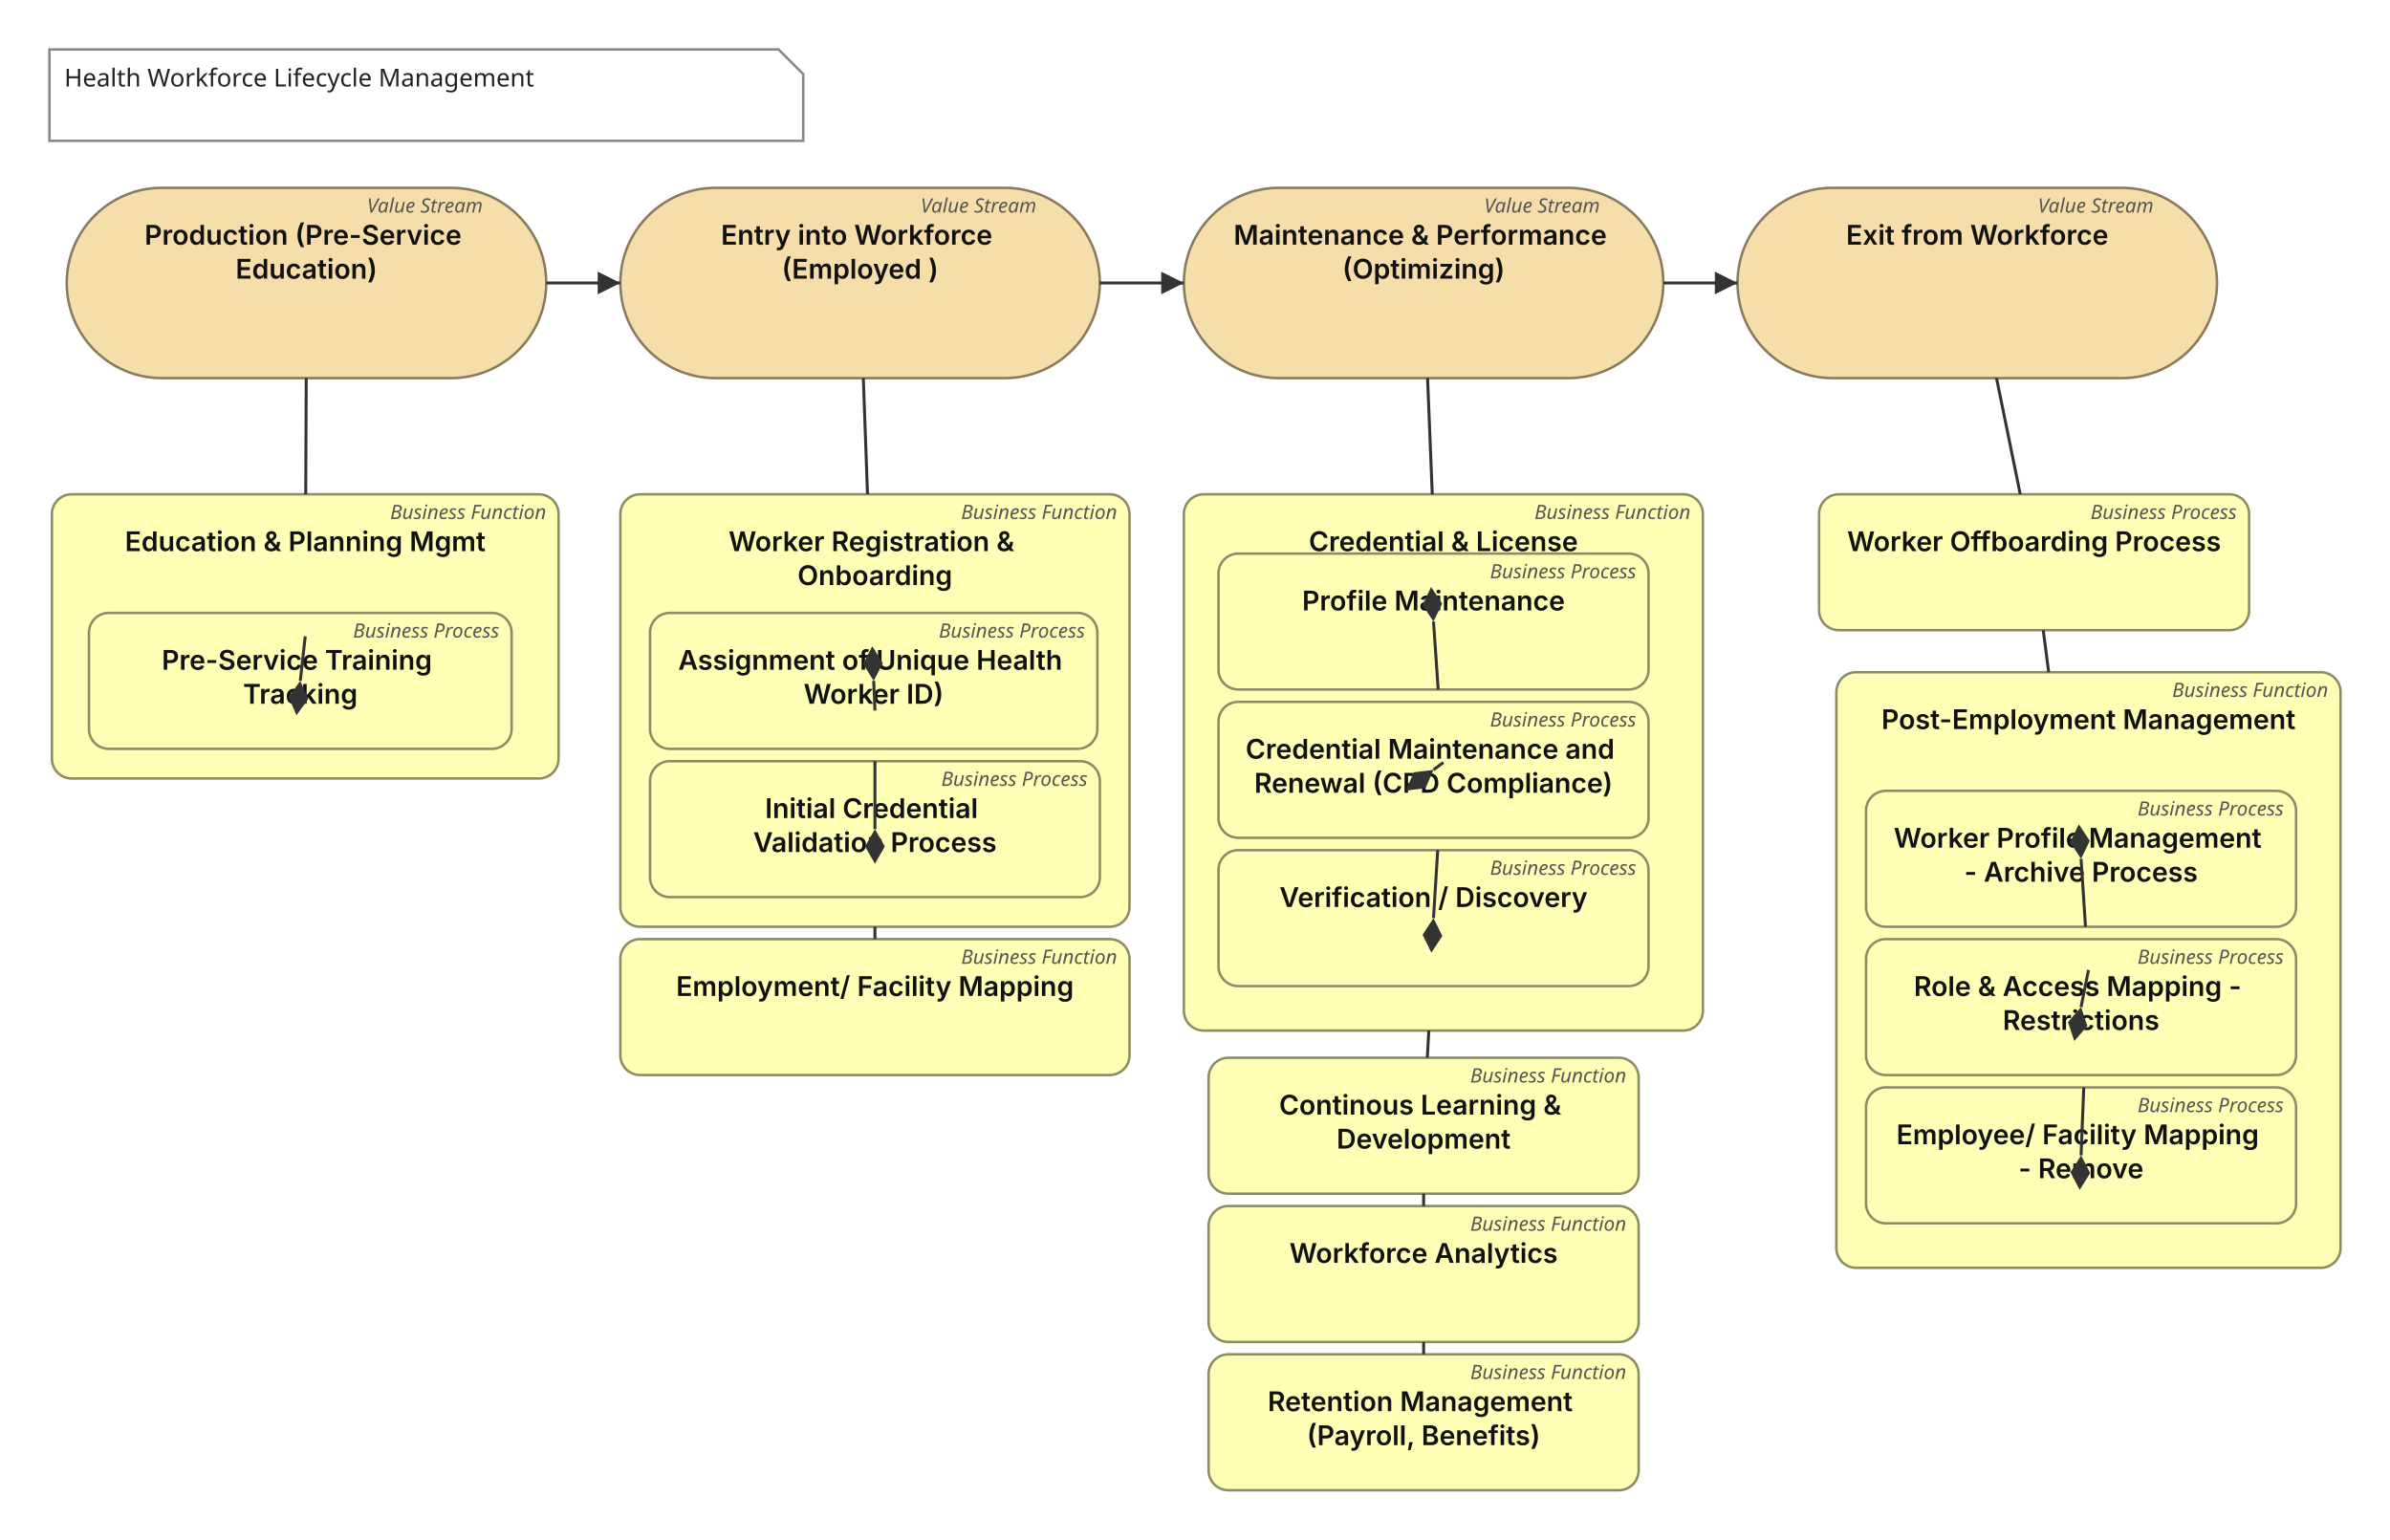
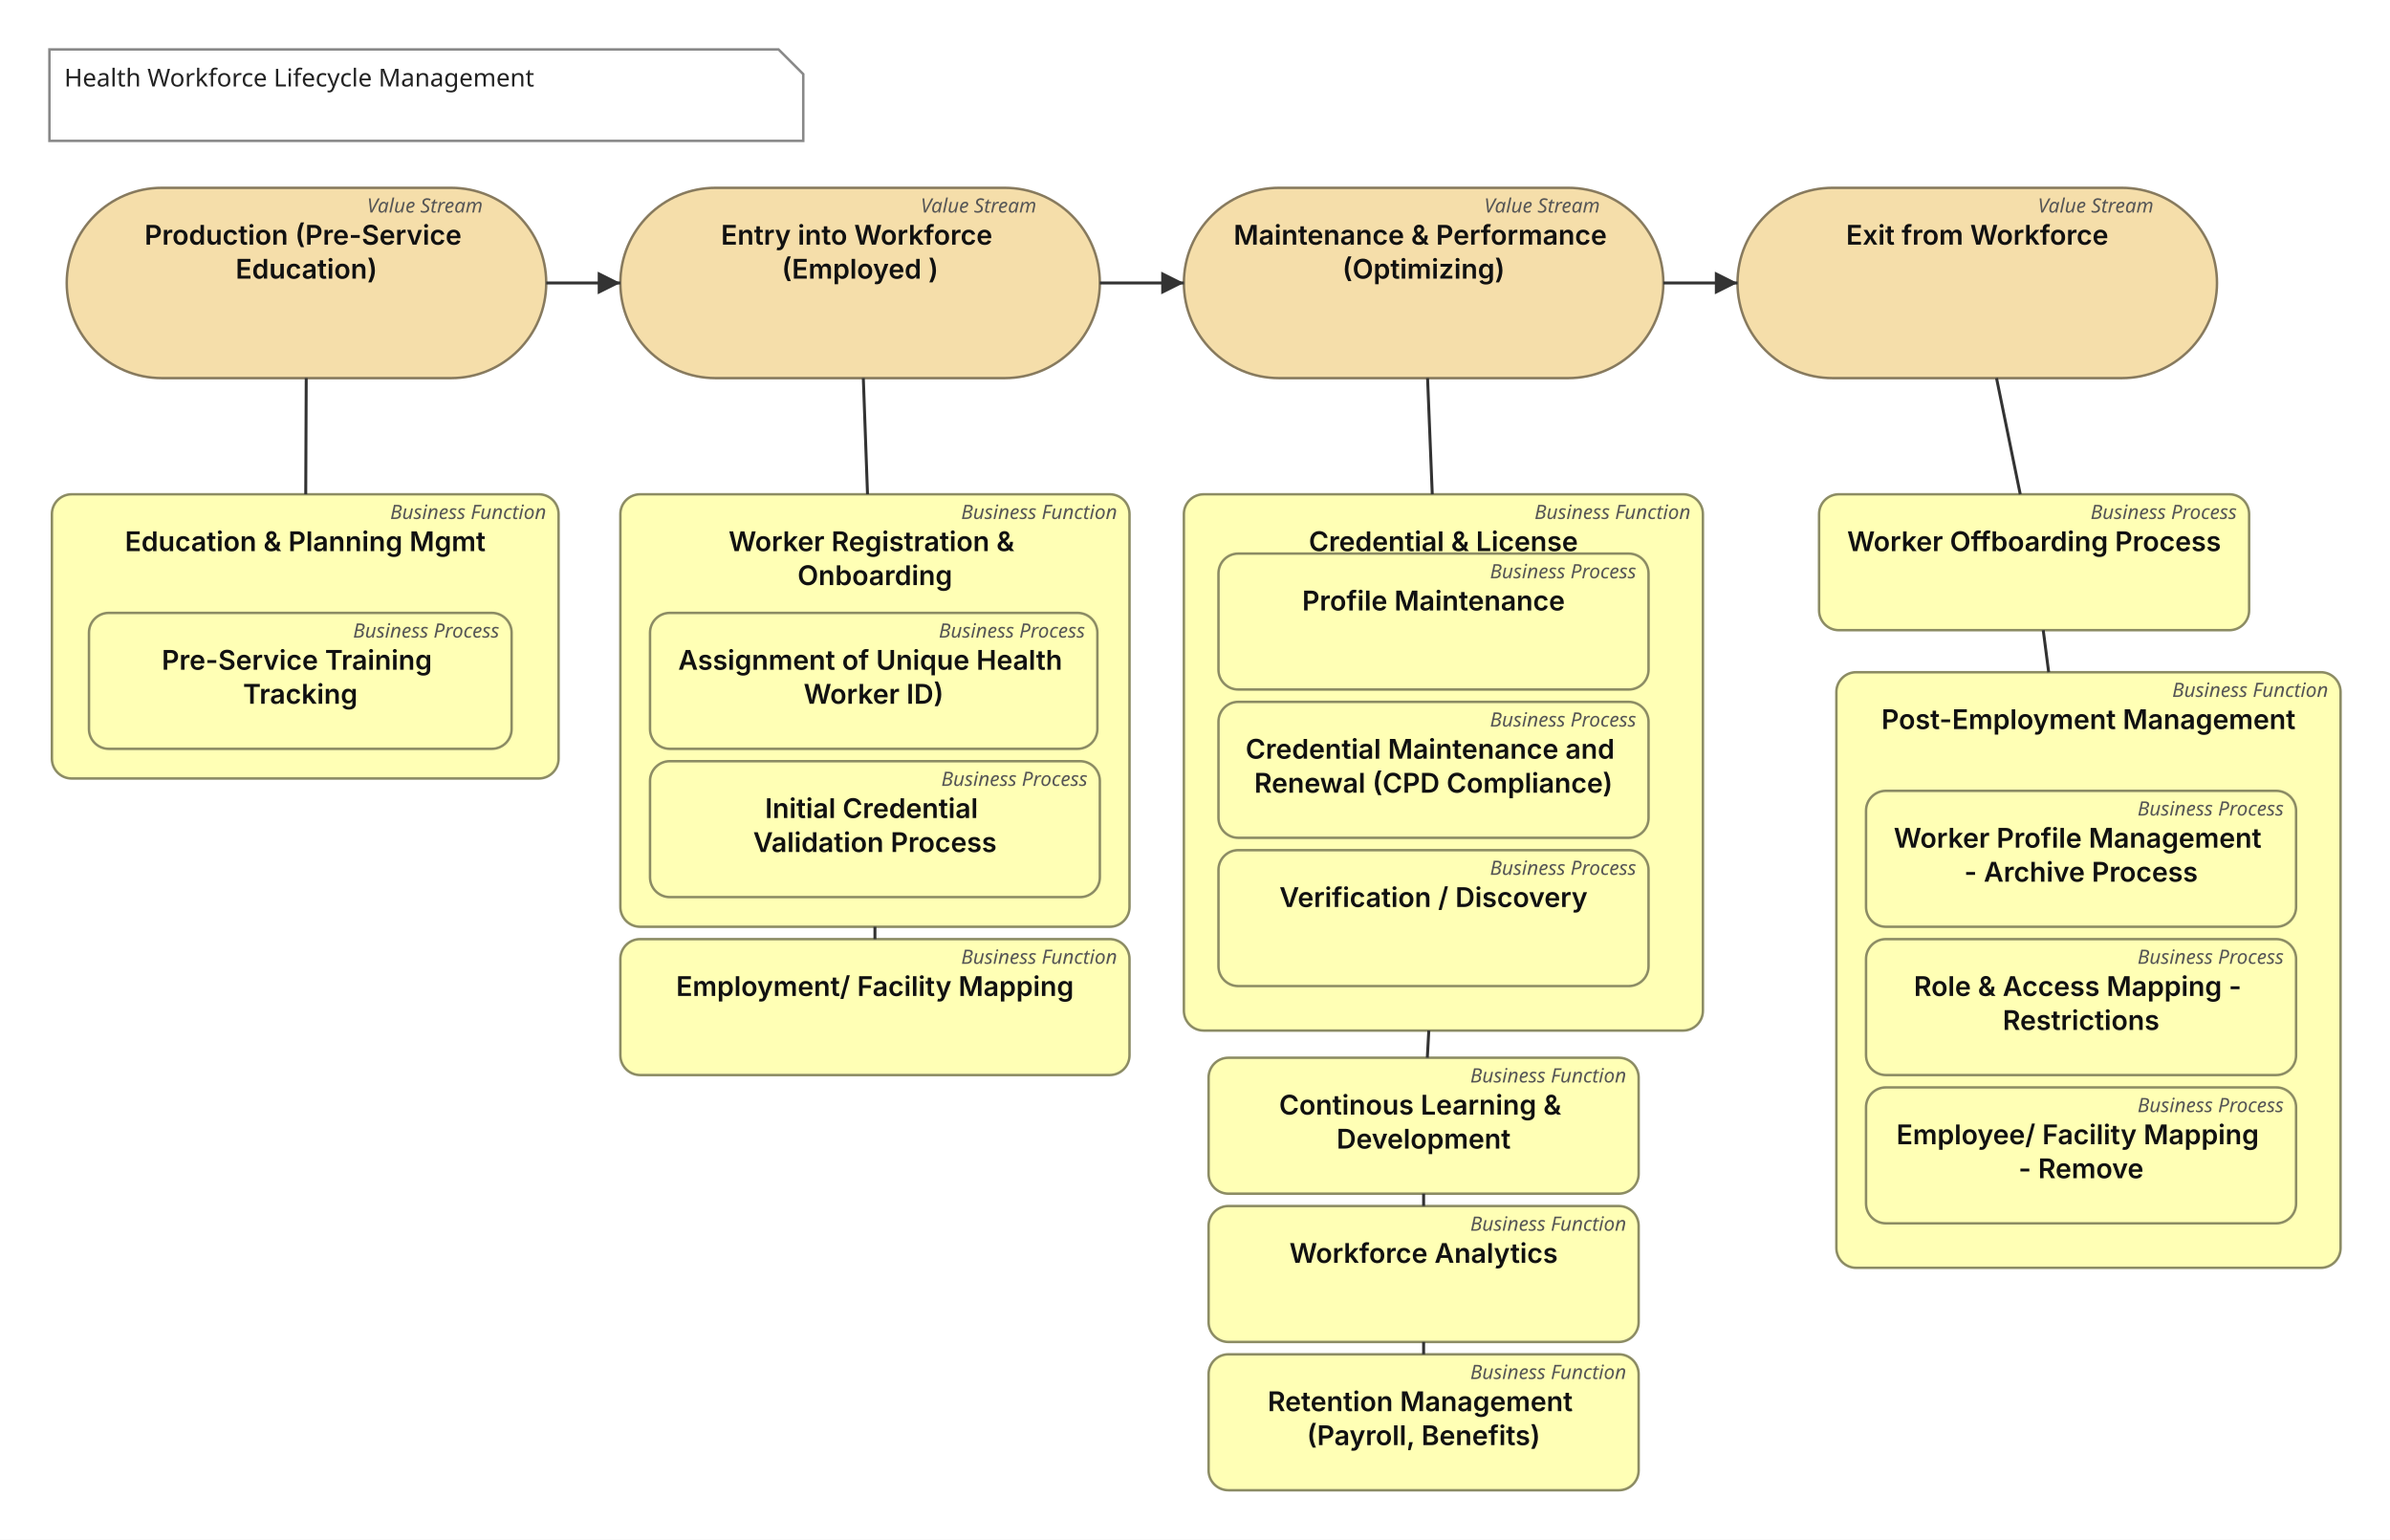
<svg xmlns="http://www.w3.org/2000/svg" viewBox="176 316 967 623" width="967" height="623" role="img" aria-labelledby="av-title">
  <style>
.av-name{font:600 11px system-ui,-apple-system,"Segoe UI",sans-serif;fill:#111}
.av-type{font:italic 8px system-ui,sans-serif;fill:#555}
.av-group{font:600 11px system-ui,sans-serif;fill:#333}
.av-note{font:10px system-ui,sans-serif;fill:#222}
.av-rel{font:9px system-ui,sans-serif;fill:#333;paint-order:stroke;stroke:#fff;stroke-width:3px}
a:hover rect,a:hover polygon,a:focus rect,a:focus polygon{stroke:#06c;stroke-width:2.5}
</style>
  <defs>
    <marker id="arrow-open" viewBox="0 0 12 12" refX="11" refY="6" markerWidth="11" markerHeight="11" orient="auto-start-reverse" markerUnits="userSpaceOnUse">
      <path d="M1 1 L11 6 L1 11" fill="none" stroke="#333" stroke-width="1.3" />
    </marker>
    <marker id="arrow-filled" viewBox="0 0 12 12" refX="11" refY="6" markerWidth="11" markerHeight="11" orient="auto-start-reverse" markerUnits="userSpaceOnUse">
      <path d="M1 1 L11 6 L1 11 Z" fill="#333" />
    </marker>
    <marker id="arrow-small" viewBox="0 0 10 10" refX="9" refY="5" markerWidth="8" markerHeight="8" orient="auto-start-reverse" markerUnits="userSpaceOnUse">
      <path d="M1 1 L9 5 L1 9" fill="none" stroke="#333" stroke-width="1.2" />
    </marker>
    <marker id="triangle-hollow" viewBox="0 0 14 14" refX="13" refY="7" markerWidth="13" markerHeight="13" orient="auto-start-reverse" markerUnits="userSpaceOnUse">
      <path d="M1 1 L13 7 L1 13 Z" fill="#fff" stroke="#333" stroke-width="1.2" />
    </marker>
    <marker id="diamond-filled" viewBox="0 0 16 10" refX="1" refY="5" markerWidth="16" markerHeight="10" orient="auto-start-reverse" markerUnits="userSpaceOnUse">
      <path d="M1 5 L8 1 L15 5 L8 9 Z" fill="#333" />
    </marker>
    <marker id="diamond-hollow" viewBox="0 0 16 10" refX="1" refY="5" markerWidth="16" markerHeight="10" orient="auto-start-reverse" markerUnits="userSpaceOnUse">
      <path d="M1 5 L8 1 L15 5 L8 9 Z" fill="#fff" stroke="#333" stroke-width="1.2" />
    </marker>
    <marker id="dot" viewBox="0 0 8 8" refX="4" refY="4" markerWidth="7" markerHeight="7" orient="auto" markerUnits="userSpaceOnUse">
      <circle cx="4" cy="4" r="3.2" fill="#333" />
    </marker>
    <pattern id="missing" width="8" height="8" patternUnits="userSpaceOnUse" patternTransform="rotate(45)">
      <rect width="8" height="8" fill="#fff" />
      <line x1="0" y1="0" x2="0" y2="8" stroke="#d33" stroke-width="2" />
    </pattern>
  </defs>
  <rect x="176" y="316" width="967" height="623" fill="#fff" />
  <a href="../../../en/dpi-h-ra/archimate/0.2.0-draft.1/elements/id-8d74939be8374ac0b783567d362b7c6a/" target="_top">
    <rect x="203" y="392" width="194" height="77" rx="38.5" fill="#f5deaa" stroke="#877a5e" stroke-width="1" />
    <text class="av-type" x="371.333" y="402" text-anchor="end">Value Stream</text>
    <text class="av-name" x="300" y="415" text-anchor="middle">
      <tspan x="300" dy="0">Production (Pre-Service</tspan>
      <tspan x="300" dy="13.75">Education)</tspan>
    </text>
  </a>
  <g class="av-n">
    <polygon points="196,336 491,336 501,346 501,373 196,373" fill="#ffffff" stroke="#888" />
    <text class="av-note" x="202" y="351">
      <tspan x="202" dy="0">Health Workforce Lifecycle Management</tspan>
    </text>
  </g>
  <a href="../../../en/dpi-h-ra/archimate/0.2.0-draft.1/elements/id-ca900f2ee57741f8a26561c90c2970bb/" target="_top">
    <rect x="427" y="392" width="194" height="77" rx="38.5" fill="#f5deaa" stroke="#877a5e" stroke-width="1" />
    <text class="av-type" x="595.333" y="402" text-anchor="end">Value Stream</text>
    <text class="av-name" x="524" y="415" text-anchor="middle">
      <tspan x="524" dy="0">Entry into Workforce</tspan>
      <tspan x="524" dy="13.75">(Employed )</tspan>
    </text>
  </a>
  <a href="../../../en/dpi-h-ra/archimate/0.2.0-draft.1/elements/id-75e26f5282c348b5b90d9231ba53ea61/" target="_top">
    <rect x="655" y="392" width="194" height="77" rx="38.5" fill="#f5deaa" stroke="#877a5e" stroke-width="1" />
    <text class="av-type" x="823.333" y="402" text-anchor="end">Value Stream</text>
    <text class="av-name" x="752" y="415" text-anchor="middle">
      <tspan x="752" dy="0">Maintenance &amp; Performance</tspan>
      <tspan x="752" dy="13.75">(Optimizing)</tspan>
    </text>
  </a>
  <a href="../../../en/dpi-h-ra/archimate/0.2.0-draft.1/elements/id-8a3042d52a1d45ac929156edd4f1dc66/" target="_top">
    <rect x="879" y="392" width="194" height="77" rx="38.5" fill="#f5deaa" stroke="#877a5e" stroke-width="1" />
    <text class="av-type" x="1047.333" y="402" text-anchor="end">Value Stream</text>
    <text class="av-name" x="976" y="415" text-anchor="middle">
      <tspan x="976" dy="0">Exit from Workforce</tspan>
    </text>
  </a>
  <a href="../../../en/dpi-h-ra/archimate/0.2.0-draft.1/elements/id-86061a2d378140acbc7363f74a91866e/" target="_top">
    <rect x="912" y="516" width="174" height="55" rx="8" fill="#ffffb5" stroke="#8c8c64" stroke-width="1" />
    <text class="av-type" x="1081" y="526" text-anchor="end">Business Process</text>
    <text class="av-name" x="999" y="539" text-anchor="middle">
      <tspan x="999" dy="0">Worker Offboarding Process</tspan>
    </text>
  </a>
  <a href="../../../en/dpi-h-ra/archimate/0.2.0-draft.1/elements/id-3f74221e475e4cdd905922d72a288329/" target="_top">
    <rect x="427" y="516" width="206" height="175" rx="8" fill="#ffffb5" stroke="#8c8c64" stroke-width="1" />
    <text class="av-type" x="628" y="526" text-anchor="end">Business Function</text>
    <text class="av-name" x="530" y="539" text-anchor="middle">
      <tspan x="530" dy="0">Worker Registration &amp;</tspan>
      <tspan x="530" dy="13.75">Onboarding</tspan>
    </text>
  </a>
  <a href="../../../en/dpi-h-ra/archimate/0.2.0-draft.1/elements/id-c553baa06a0e42e6939177f077be5f25/" target="_top">
    <rect x="439" y="564" width="181" height="55" rx="8" fill="#ffffb5" stroke="#8c8c64" stroke-width="1" />
    <text class="av-type" x="615" y="574" text-anchor="end">Business Process</text>
    <text class="av-name" x="529.5" y="587" text-anchor="middle">
      <tspan x="529.5" dy="0">Assignment of Unique Health</tspan>
      <tspan x="529.5" dy="13.75">Worker ID)</tspan>
    </text>
  </a>
  <a href="../../../en/dpi-h-ra/archimate/0.2.0-draft.1/elements/id-680b23406ad44cfaac786a103532e309/" target="_top">
    <rect x="439" y="624" width="182" height="55" rx="8" fill="#ffffb5" stroke="#8c8c64" stroke-width="1" />
    <text class="av-type" x="616" y="634" text-anchor="end">Business Process</text>
    <text class="av-name" x="530" y="647" text-anchor="middle">
      <tspan x="530" dy="0">Initial Credential</tspan>
      <tspan x="530" dy="13.75">Validation Process</tspan>
    </text>
  </a>
  <a href="../../../en/dpi-h-ra/archimate/0.2.0-draft.1/elements/id-2c303544f4ac4aa59db2cf05a6876856/" target="_top">
    <rect x="427" y="696" width="206" height="55" rx="8" fill="#ffffb5" stroke="#8c8c64" stroke-width="1" />
    <text class="av-type" x="628" y="706" text-anchor="end">Business Function</text>
    <text class="av-name" x="530" y="719" text-anchor="middle">
      <tspan x="530" dy="0">Employment/ Facility Mapping</tspan>
    </text>
  </a>
  <a href="../../../en/dpi-h-ra/archimate/0.2.0-draft.1/elements/id-05b851254fda44de8c85c2013c3227b3/" target="_top">
    <rect x="665" y="744" width="174" height="55" rx="8" fill="#ffffb5" stroke="#8c8c64" stroke-width="1" />
    <text class="av-type" x="834" y="754" text-anchor="end">Business Function</text>
    <text class="av-name" x="752" y="767" text-anchor="middle">
      <tspan x="752" dy="0">Continous Learning &amp;</tspan>
      <tspan x="752" dy="13.75">Development</tspan>
    </text>
  </a>
  <a href="../../../en/dpi-h-ra/archimate/0.2.0-draft.1/elements/id-b9cb4ebae63d4a88bd86eed5b310cace/" target="_top">
    <rect x="665" y="804" width="174" height="55" rx="8" fill="#ffffb5" stroke="#8c8c64" stroke-width="1" />
    <text class="av-type" x="834" y="814" text-anchor="end">Business Function</text>
    <text class="av-name" x="752" y="827" text-anchor="middle">
      <tspan x="752" dy="0">Workforce Analytics</tspan>
    </text>
  </a>
  <a href="../../../en/dpi-h-ra/archimate/0.2.0-draft.1/elements/id-e93086d8b2a9466d80d92c6e05f42a6e/" target="_top">
    <rect x="665" y="864" width="174" height="55" rx="8" fill="#ffffb5" stroke="#8c8c64" stroke-width="1" />
    <text class="av-type" x="834" y="874" text-anchor="end">Business Function</text>
    <text class="av-name" x="752" y="887" text-anchor="middle">
      <tspan x="752" dy="0">Retention Management</tspan>
      <tspan x="752" dy="13.75">(Payroll, Benefits)</tspan>
    </text>
  </a>
  <a href="../../../en/dpi-h-ra/archimate/0.2.0-draft.1/elements/id-d159111d532e47d5947db0b1ecb931e1/" target="_top">
    <rect x="197" y="516" width="205" height="115" rx="8" fill="#ffffb5" stroke="#8c8c64" stroke-width="1" />
    <text class="av-type" x="397" y="526" text-anchor="end">Business Function</text>
    <text class="av-name" x="299.5" y="539" text-anchor="middle">
      <tspan x="299.5" dy="0">Education &amp; Planning Mgmt</tspan>
    </text>
  </a>
  <a href="../../../en/dpi-h-ra/archimate/0.2.0-draft.1/elements/id-257160d03993450ba0d9e34496ee827d/" target="_top">
    <rect x="212" y="564" width="171" height="55" rx="8" fill="#ffffb5" stroke="#8c8c64" stroke-width="1" />
    <text class="av-type" x="378" y="574" text-anchor="end">Business Process</text>
    <text class="av-name" x="297.5" y="587" text-anchor="middle">
      <tspan x="297.5" dy="0">Pre-Service Training</tspan>
      <tspan x="297.5" dy="13.75">Tracking</tspan>
    </text>
  </a>
  <a href="../../../en/dpi-h-ra/archimate/0.2.0-draft.1/elements/id-8251c10ec0704612a10b648b3a38b7e3/" target="_top">
    <rect x="655" y="516" width="210" height="217" rx="8" fill="#ffffb5" stroke="#8c8c64" stroke-width="1" />
    <text class="av-type" x="860" y="526" text-anchor="end">Business Function</text>
    <text class="av-name" x="760" y="539" text-anchor="middle">
      <tspan x="760" dy="0">Credential &amp; License</tspan>
    </text>
  </a>
  <a href="../../../en/dpi-h-ra/archimate/0.2.0-draft.1/elements/id-09ed07f923194b0789e16f6449f24289/" target="_top">
    <rect x="669" y="540" width="174" height="55" rx="8" fill="#ffffb5" stroke="#8c8c64" stroke-width="1" />
    <text class="av-type" x="838" y="550" text-anchor="end">Business Process</text>
    <text class="av-name" x="756" y="563" text-anchor="middle">
      <tspan x="756" dy="0">Profile Maintenance</tspan>
    </text>
  </a>
  <a href="../../../en/dpi-h-ra/archimate/0.2.0-draft.1/elements/id-2e43001ed3704b7bbe5aad156f08ad97/" target="_top">
    <rect x="669" y="600" width="174" height="55" rx="8" fill="#ffffb5" stroke="#8c8c64" stroke-width="1" />
    <text class="av-type" x="838" y="610" text-anchor="end">Business Process</text>
    <text class="av-name" x="756" y="623" text-anchor="middle">
      <tspan x="756" dy="0">Credential Maintenance and</tspan>
      <tspan x="756" dy="13.75">Renewal (CPD Compliance)</tspan>
    </text>
  </a>
  <a href="../../../en/dpi-h-ra/archimate/0.2.0-draft.1/elements/id-c8c7f2a765ee4311a0a302c958846a96/" target="_top">
    <rect x="669" y="660" width="174" height="55" rx="8" fill="#ffffb5" stroke="#8c8c64" stroke-width="1" />
    <text class="av-type" x="838" y="670" text-anchor="end">Business Process</text>
    <text class="av-name" x="756" y="683" text-anchor="middle">
      <tspan x="756" dy="0">Verification / Discovery</tspan>
    </text>
  </a>
  <a href="../../../en/dpi-h-ra/archimate/0.2.0-draft.1/elements/id-ee22332be5ab4a9f80878d668f16a6f3/" target="_top">
    <rect x="919" y="588" width="204" height="241" rx="8" fill="#ffffb5" stroke="#8c8c64" stroke-width="1" />
    <text class="av-type" x="1118" y="598" text-anchor="end">Business Function</text>
    <text class="av-name" x="1021" y="611" text-anchor="middle">
      <tspan x="1021" dy="0">Post-Employment Management</tspan>
    </text>
  </a>
  <a href="../../../en/dpi-h-ra/archimate/0.2.0-draft.1/elements/id-f1fb392b236c4e1c8ecb223e91001066/" target="_top">
    <rect x="931" y="636" width="174" height="55" rx="8" fill="#ffffb5" stroke="#8c8c64" stroke-width="1" />
    <text class="av-type" x="1100" y="646" text-anchor="end">Business Process</text>
    <text class="av-name" x="1018" y="659" text-anchor="middle">
      <tspan x="1018" dy="0">Worker Profile Management</tspan>
      <tspan x="1018" dy="13.75">- Archive Process</tspan>
    </text>
  </a>
  <a href="../../../en/dpi-h-ra/archimate/0.2.0-draft.1/elements/id-1f98be72d7e347b7812dddbc3109f4c7/" target="_top">
    <rect x="931" y="696" width="174" height="55" rx="8" fill="#ffffb5" stroke="#8c8c64" stroke-width="1" />
    <text class="av-type" x="1100" y="706" text-anchor="end">Business Process</text>
    <text class="av-name" x="1018" y="719" text-anchor="middle">
      <tspan x="1018" dy="0">Role &amp; Access Mapping -</tspan>
      <tspan x="1018" dy="13.75">Restrictions</tspan>
    </text>
  </a>
  <a href="../../../en/dpi-h-ra/archimate/0.2.0-draft.1/elements/id-05600c1820914f07a3b1a24cf0fe505d/" target="_top">
    <rect x="931" y="756" width="174" height="55" rx="8" fill="#ffffb5" stroke="#8c8c64" stroke-width="1" />
    <text class="av-type" x="1100" y="766" text-anchor="end">Business Process</text>
    <text class="av-name" x="1018" y="779" text-anchor="middle">
      <tspan x="1018" dy="0">Employee/ Facility Mapping</tspan>
      <tspan x="1018" dy="13.75">- Remove</tspan>
    </text>
  </a>
  <a href="../../../en/dpi-h-ra/archimate/0.2.0-draft.1/relationships/id-f5c99e44affb42ae99a776a3c4efff47/" target="_top">
    <path d="M397 430.5 L427 430.5" fill="none" stroke="#333" stroke-width="1.2" marker-end="url(#arrow-filled)" />
    <path d="M397 430.5 L427 430.5" fill="none" stroke="transparent" stroke-width="8" />
  </a>
  <a href="../../../en/dpi-h-ra/archimate/0.2.0-draft.1/relationships/id-633e405c57e443668fc8b7d937800726/" target="_top">
    <path d="M299.9 469 L299.7 516" fill="none" stroke="#333" stroke-width="1.2" />
    <path d="M299.9 469 L299.7 516" fill="none" stroke="transparent" stroke-width="8" />
  </a>
  <a href="../../../en/dpi-h-ra/archimate/0.2.0-draft.1/relationships/id-f8c0319df6d1403a9624f1c06c223c30/" target="_top">
    <path d="M621 430.5 L655 430.5" fill="none" stroke="#333" stroke-width="1.2" marker-end="url(#arrow-filled)" />
    <path d="M621 430.5 L655 430.5" fill="none" stroke="transparent" stroke-width="8" />
  </a>
  <a href="../../../en/dpi-h-ra/archimate/0.2.0-draft.1/relationships/id-31bd70184b87471691c9ec5e03e42363/" target="_top">
    <path d="M525.3 469 L527 516" fill="none" stroke="#333" stroke-width="1.2" />
    <path d="M525.3 469 L527 516" fill="none" stroke="transparent" stroke-width="8" />
  </a>
  <a href="../../../en/dpi-h-ra/archimate/0.2.0-draft.1/relationships/id-057ca930ecfa4629a996404d63c07a7c/" target="_top">
    <path d="M849 430.5 L879 430.5" fill="none" stroke="#333" stroke-width="1.2" marker-end="url(#arrow-filled)" />
    <path d="M849 430.5 L879 430.5" fill="none" stroke="transparent" stroke-width="8" />
  </a>
  <a href="../../../en/dpi-h-ra/archimate/0.2.0-draft.1/relationships/id-a619871af5f4493da18e5888785102c7/" target="_top">
    <path d="M753.6 469 L755.5 516" fill="none" stroke="#333" stroke-width="1.2" />
    <path d="M753.6 469 L755.5 516" fill="none" stroke="transparent" stroke-width="8" />
  </a>
  <a href="../../../en/dpi-h-ra/archimate/0.2.0-draft.1/relationships/id-e38f25e2b20e404abeb6009474d3c926/" target="_top">
    <path d="M983.8 469 L993.4 516" fill="none" stroke="#333" stroke-width="1.2" />
    <path d="M983.8 469 L993.4 516" fill="none" stroke="transparent" stroke-width="8" />
  </a>
  <a href="../../../en/dpi-h-ra/archimate/0.2.0-draft.1/relationships/id-478d296a83974a5e9673835698e229c3/" target="_top">
    <path d="M1002.7 571 L1004.9 588" fill="none" stroke="#333" stroke-width="1.2" />
    <path d="M1002.7 571 L1004.9 588" fill="none" stroke="transparent" stroke-width="8" />
  </a>
-   <a href="../../../en/dpi-h-ra/archimate/0.2.0-draft.1/relationships/id-af8152b668f0467eb6a1e5d17a61ec91/" target="_top">
-     <path d="M529.5 591.5 L530 603.5" fill="none" stroke="#333" stroke-width="1.2" marker-start="url(#diamond-filled)" />
-     <path d="M529.5 591.5 L530 603.5" fill="none" stroke="transparent" stroke-width="8" />
-   </a>
-   <a href="../../../en/dpi-h-ra/archimate/0.2.0-draft.1/relationships/id-82d8585697804a79b5adf35bfa453996/" target="_top">
-     <path d="M530 651.5 L530 624" fill="none" stroke="#333" stroke-width="1.2" marker-start="url(#diamond-filled)" />
-     <path d="M530 651.5 L530 624" fill="none" stroke="transparent" stroke-width="8" />
-   </a>
  <a href="../../../en/dpi-h-ra/archimate/0.2.0-draft.1/relationships/id-12b0829fbb7f4795b9239474d35c6368/" target="_top">
    <path d="M530 691 L530 696" fill="none" stroke="#333" stroke-width="1.2" />
    <path d="M530 691 L530 696" fill="none" stroke="transparent" stroke-width="8" />
  </a>
  <a href="../../../en/dpi-h-ra/archimate/0.2.0-draft.1/relationships/id-c09ac60f36054631884ad3250fc2ae1f/" target="_top">
    <path d="M752 799 L752 804" fill="none" stroke="#333" stroke-width="1.2" />
    <path d="M752 799 L752 804" fill="none" stroke="transparent" stroke-width="8" />
  </a>
  <a href="../../../en/dpi-h-ra/archimate/0.2.0-draft.1/relationships/id-b746f8cd09294a8e9eb6236801185a58/" target="_top">
    <path d="M752 859 L752 864" fill="none" stroke="#333" stroke-width="1.2" />
    <path d="M752 859 L752 864" fill="none" stroke="transparent" stroke-width="8" />
  </a>
-   <a href="../../../en/dpi-h-ra/archimate/0.2.0-draft.1/relationships/id-60ef6329e38546c5b2ee2be1487e7ea6/" target="_top">
-     <path d="M297.5 591.5 L299.5 573.5" fill="none" stroke="#333" stroke-width="1.2" marker-start="url(#diamond-filled)" />
-     <path d="M297.5 591.5 L299.5 573.5" fill="none" stroke="transparent" stroke-width="8" />
-   </a>
-   <a href="../../../en/dpi-h-ra/archimate/0.2.0-draft.1/relationships/id-8a4470ed5c184c368fdfb0651ad6d9a1/" target="_top">
-     <path d="M756 567.5 L757.9 595" fill="none" stroke="#333" stroke-width="1.2" marker-start="url(#diamond-filled)" />
-     <path d="M756 567.5 L757.9 595" fill="none" stroke="transparent" stroke-width="8" />
-   </a>
-   <a href="../../../en/dpi-h-ra/archimate/0.2.0-draft.1/relationships/id-0775a54a21fd4ce9aba480f668d659ff/" target="_top">
-     <path d="M756 627.5 L760 624.5" fill="none" stroke="#333" stroke-width="1.2" marker-start="url(#diamond-filled)" />
-     <path d="M756 627.5 L760 624.5" fill="none" stroke="transparent" stroke-width="8" />
-   </a>
-   <a href="../../../en/dpi-h-ra/archimate/0.2.0-draft.1/relationships/id-c9ac09cb4de845489d72739bb9326200/" target="_top">
-     <path d="M756 687.5 L757.7 660" fill="none" stroke="#333" stroke-width="1.2" marker-start="url(#diamond-filled)" />
-     <path d="M756 687.5 L757.7 660" fill="none" stroke="transparent" stroke-width="8" />
-   </a>
  <a href="../../../en/dpi-h-ra/archimate/0.2.0-draft.1/relationships/id-cdbdc8b6d21f4392b2a173c22df9c13c/" target="_top">
    <path d="M754.1 733 L753.5 744" fill="none" stroke="#333" stroke-width="1.2" />
    <path d="M754.1 733 L753.5 744" fill="none" stroke="transparent" stroke-width="8" />
  </a>
-   <a href="../../../en/dpi-h-ra/archimate/0.2.0-draft.1/relationships/id-08b9d79c12e846d3a3a24a0eaef7dff2/" target="_top">
-     <path d="M1018 663.5 L1019.8 691" fill="none" stroke="#333" stroke-width="1.2" marker-start="url(#diamond-filled)" />
-     <path d="M1018 663.5 L1019.8 691" fill="none" stroke="transparent" stroke-width="8" />
-   </a>
-   <a href="../../../en/dpi-h-ra/archimate/0.2.0-draft.1/relationships/id-1f3229c725d34b54a490c0d4a43b1229/" target="_top">
-     <path d="M1018 723.5 L1021 708.5" fill="none" stroke="#333" stroke-width="1.2" marker-start="url(#diamond-filled)" />
-     <path d="M1018 723.5 L1021 708.5" fill="none" stroke="transparent" stroke-width="8" />
-   </a>
-   <a href="../../../en/dpi-h-ra/archimate/0.2.0-draft.1/relationships/id-d4f25d26781f4acdb5027de6bcb877f6/" target="_top">
-     <path d="M1018 783.5 L1019.1 756" fill="none" stroke="#333" stroke-width="1.2" marker-start="url(#diamond-filled)" />
-     <path d="M1018 783.5 L1019.1 756" fill="none" stroke="transparent" stroke-width="8" />
-   </a>
</svg>
